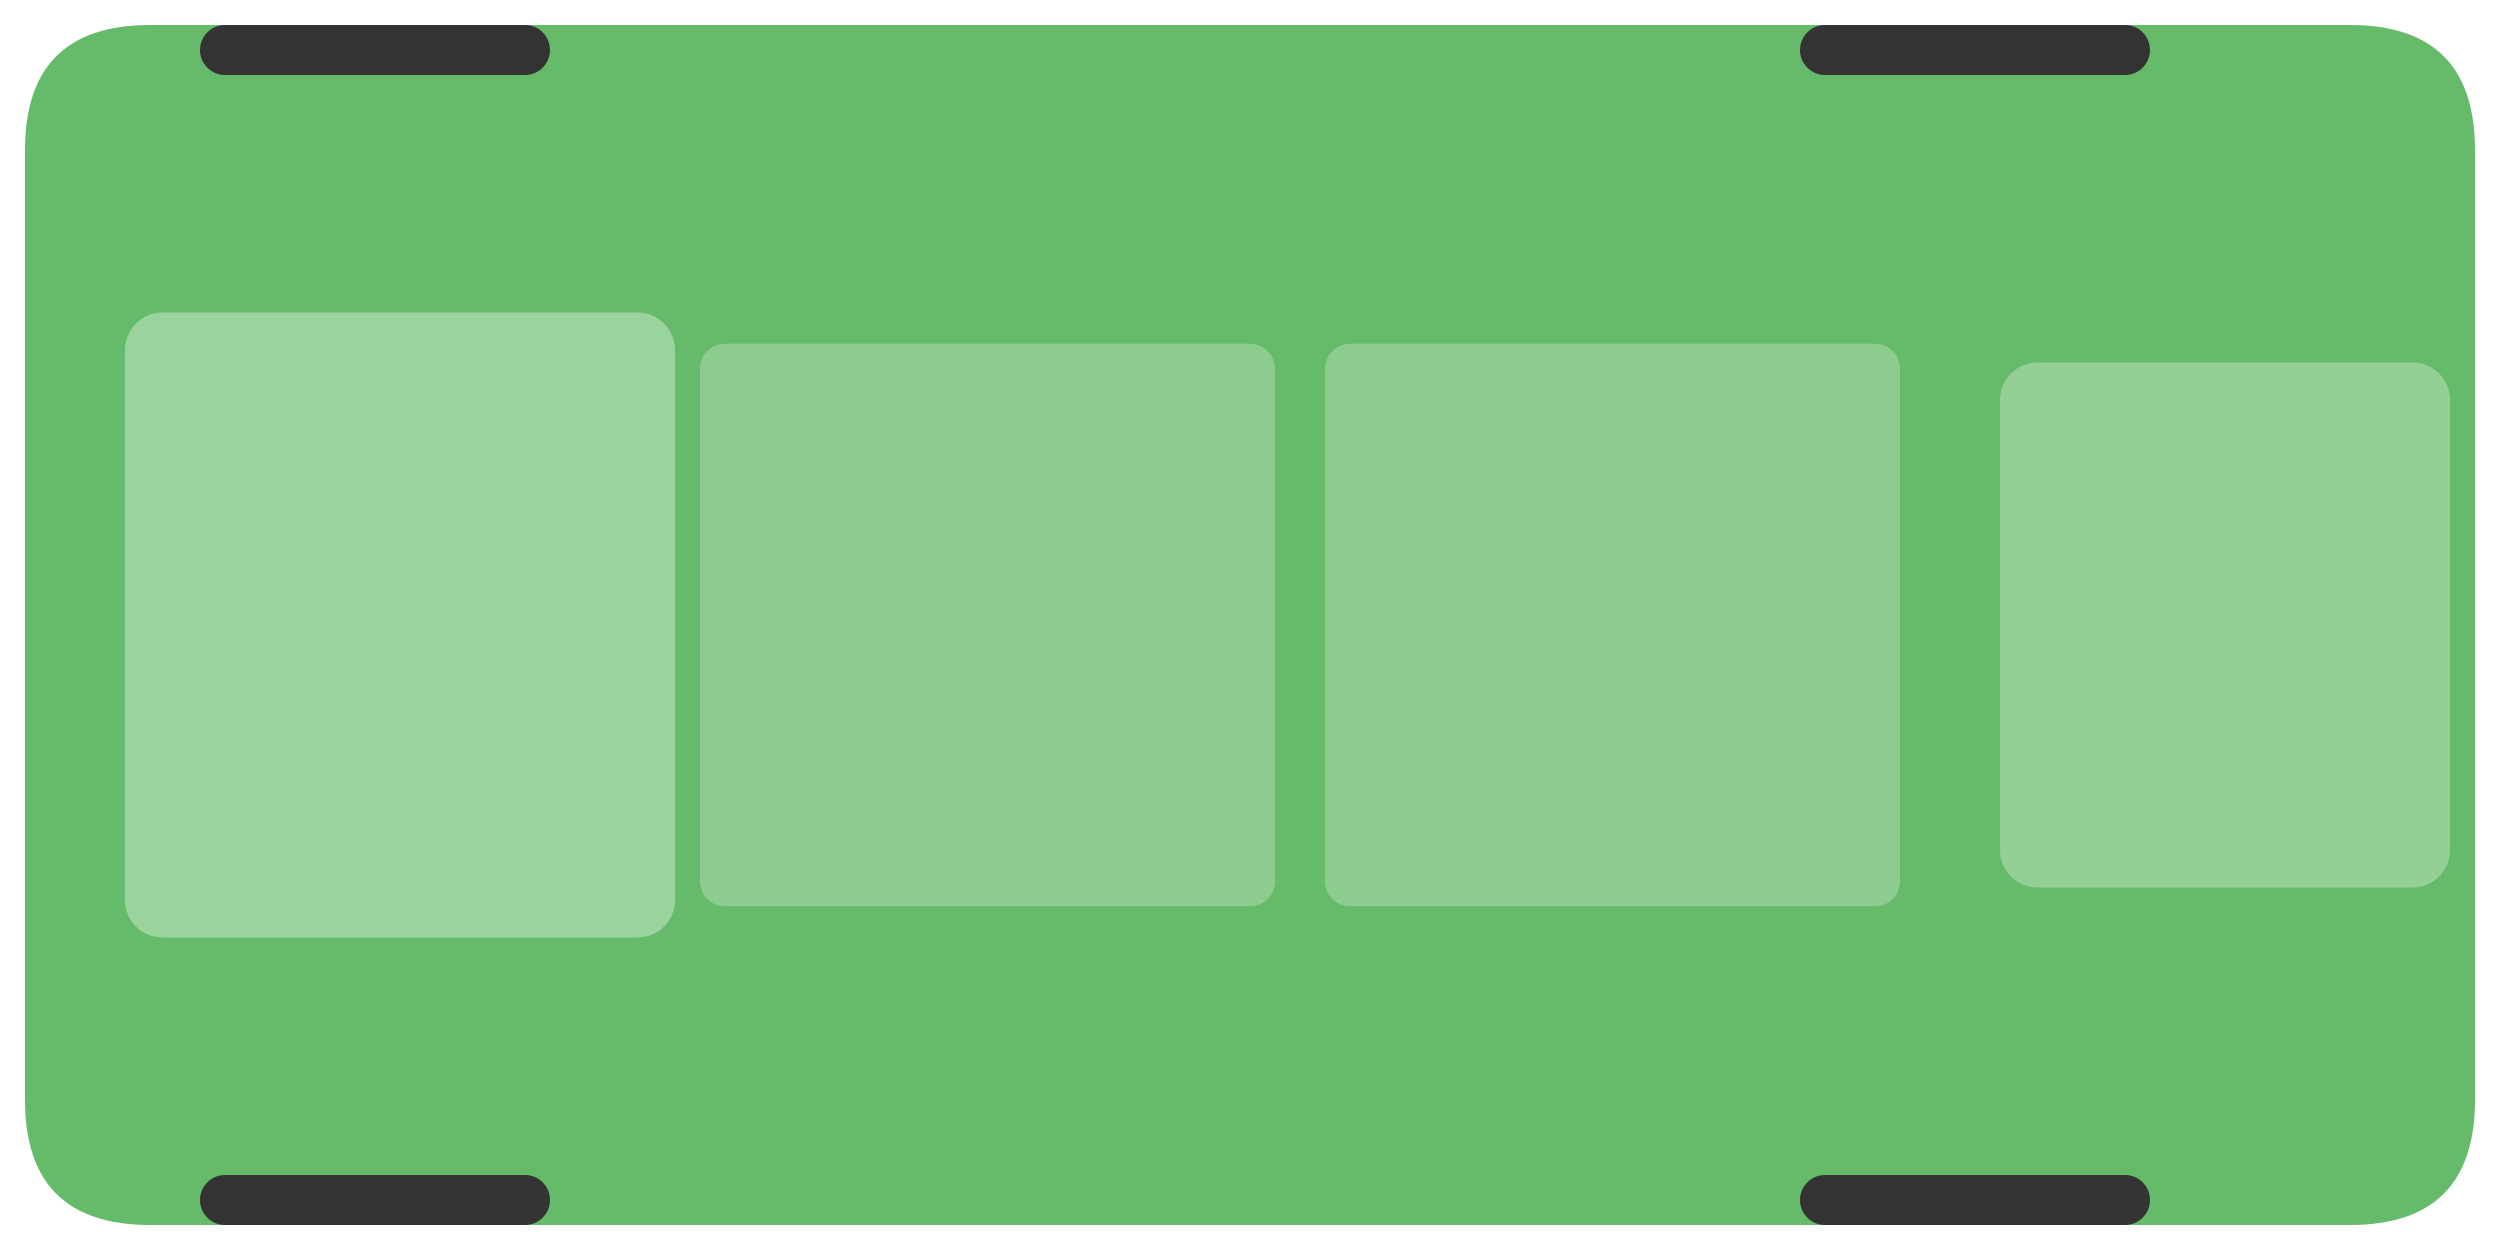
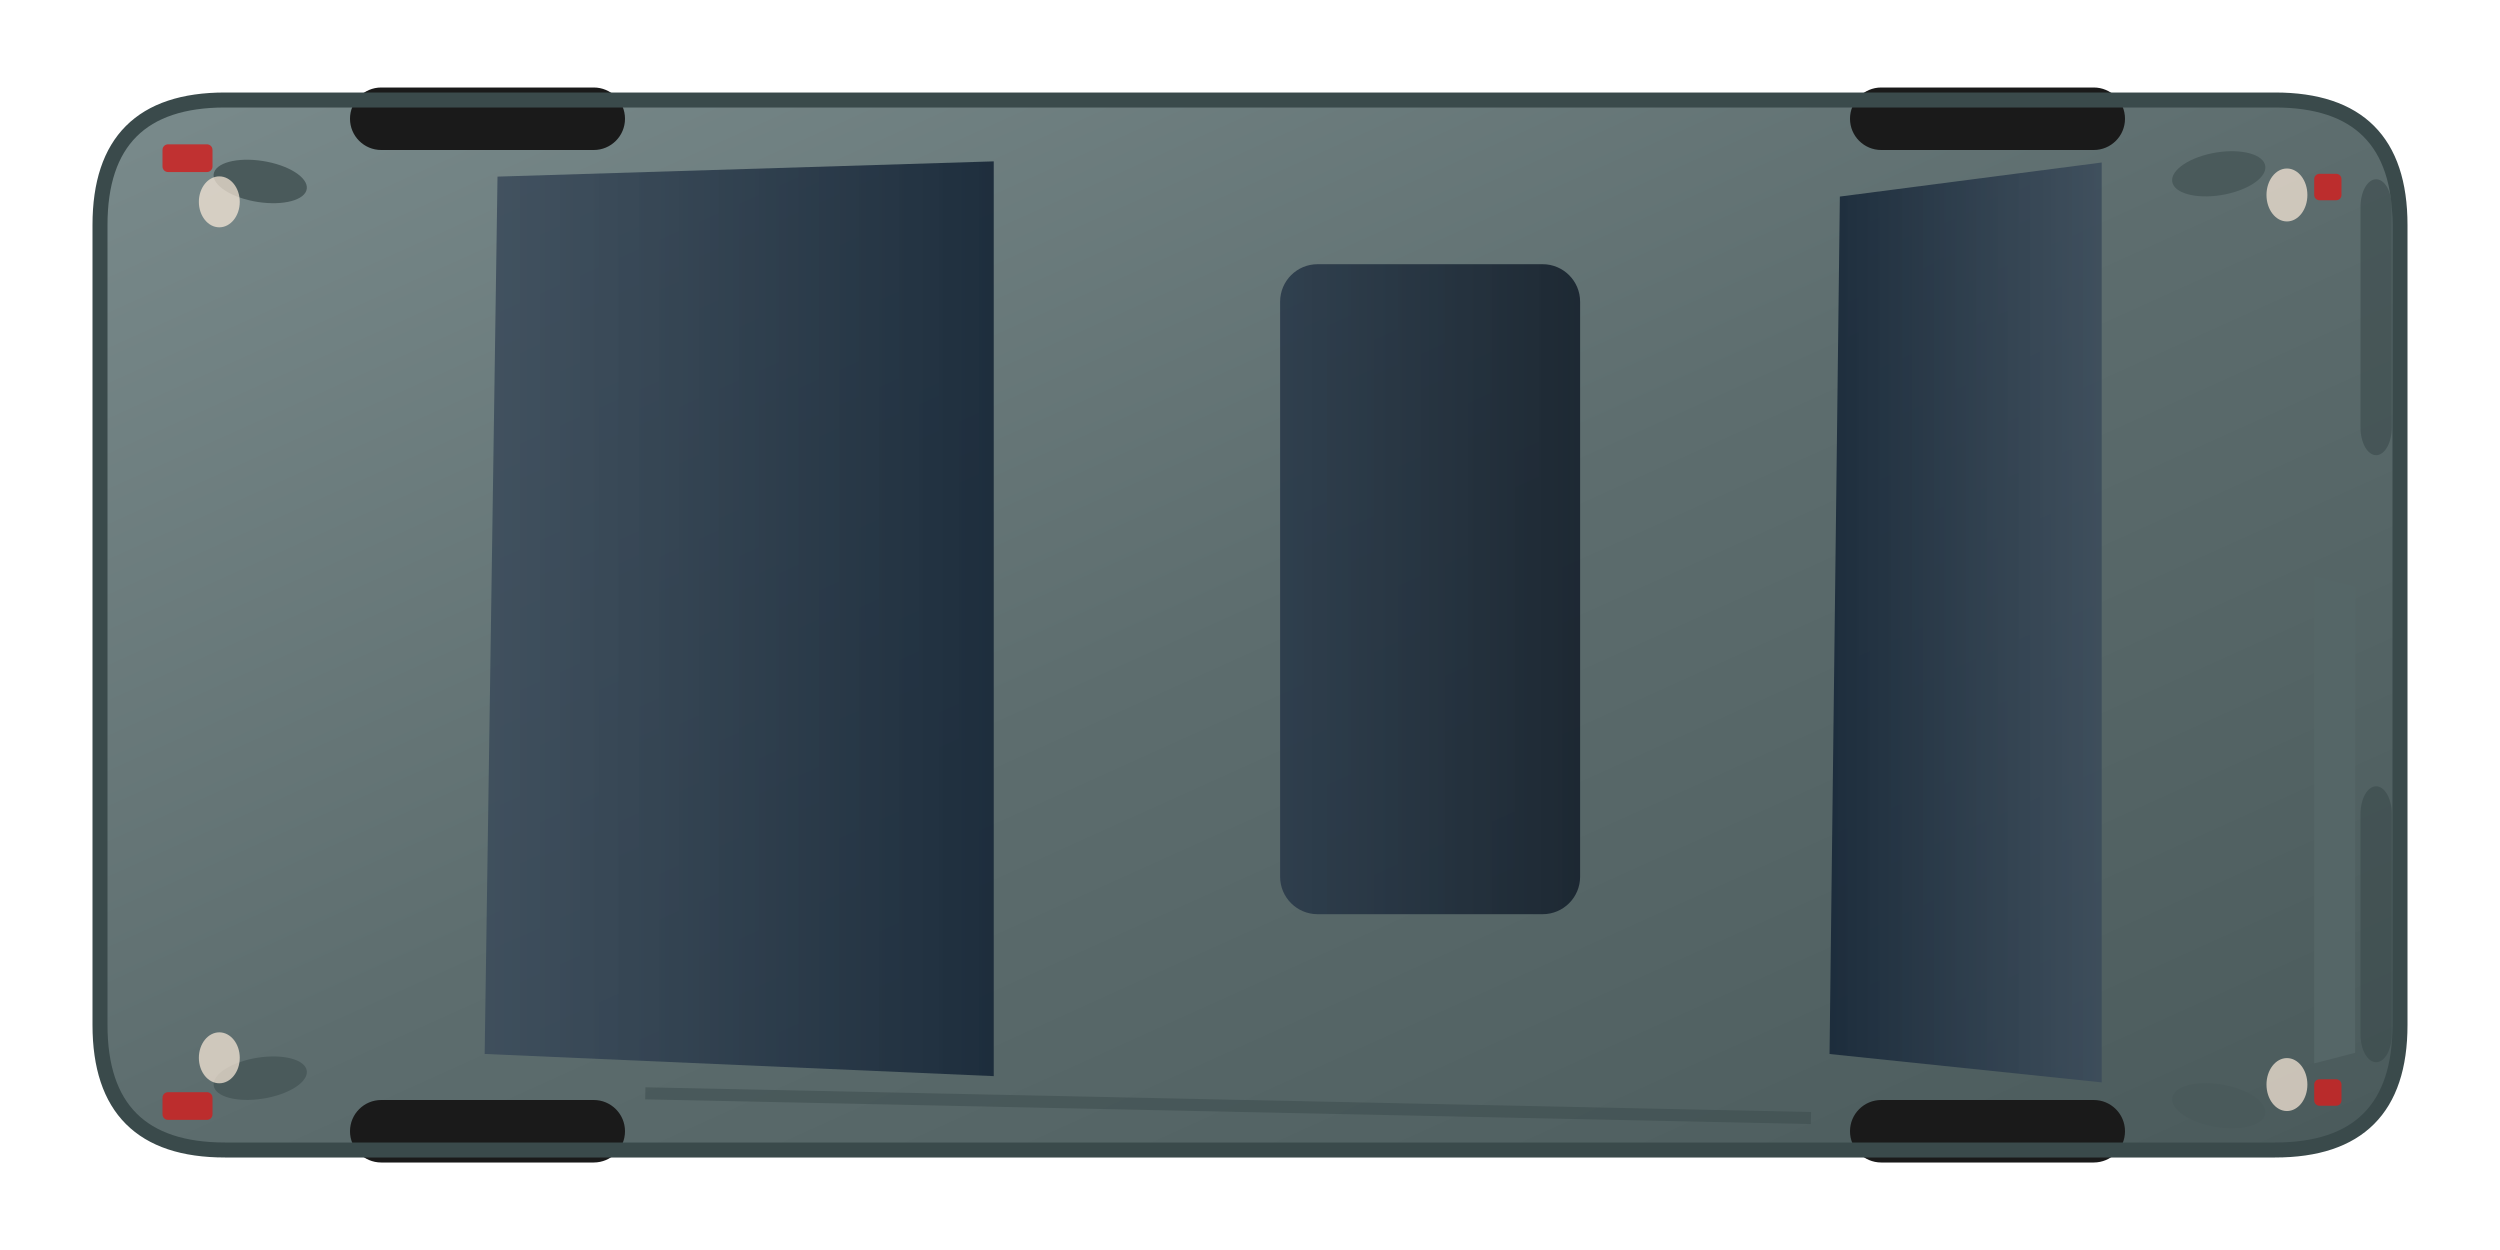
- <svg xmlns="http://www.w3.org/2000/svg" viewBox="0 0 200 100">
-   <path d="M 12,2 L 188,2 Q 198,2 198,12 L 198,88 Q 198,98 188,98 L 12,98 Q 2,98 2,88 L 2,12 Q 2,2 12,2 Z" fill="#66BB6A" />
-   <rect x="10" y="25.0" width="44.0" height="50.0" rx="3" fill="rgba(255,255,255,0.35)" />
-   <rect x="160.0" y="29.0" width="36.0" height="42.0" rx="3" fill="rgba(255,255,255,0.30)" />
-   <rect x="56" y="27.5" width="46.0" height="45.0" rx="2" fill="rgba(255,255,255,0.25)" />
-   <rect x="106.0" y="27.5" width="46.0" height="45.0" rx="2" fill="rgba(255,255,255,0.25)" />
-   <rect x="16.0" y="2" width="28" height="4" rx="2" fill="#333" />
-   <rect x="16.0" y="94" width="28" height="4" rx="2" fill="#333" />
-   <rect x="144.0" y="2" width="28" height="4" rx="2" fill="#333" />
-   <rect x="144.0" y="94" width="28" height="4" rx="2" fill="#333" />
+ <svg xmlns="http://www.w3.org/2000/svg" xmlns:xlink="http://www.w3.org/1999/xlink" viewBox="0 0 200 100" version="1.1" id="svg26">
+   <defs id="defs7">
+     <linearGradient id="bodyGrad" x1="0%" y1="0%" x2="100%" y2="100%">
+       <stop offset="0%" style="stop-color:#7A8B8C" id="stop1" />
+       <stop offset="50%" style="stop-color:#5D6D6E" id="stop2" />
+       <stop offset="100%" style="stop-color:#4A5A5B" id="stop3" />
+     </linearGradient>
+     <linearGradient id="glassGrad" x1="0%" y1="0%" x2="0%" y2="100%">
+       <stop offset="0%" style="stop-color:#3A4A5A;stop-opacity:0.85" id="stop4" />
+       <stop offset="100%" style="stop-color:#1A2A3A;stop-opacity:0.95" id="stop5" />
+     </linearGradient>
+     <linearGradient id="roofGrad" x1="27.175" y1="64.766" x2="27.175" y2="100.093" gradientTransform="matrix(1.47196,0,0,0.6793662,-113.1364,58.40908)" gradientUnits="userSpaceOnUse">
+       <stop offset="0%" style="stop-color:#2A3A4A;stop-opacity:0.9" id="stop6" />
+       <stop offset="100%" style="stop-color:#1A2530;stop-opacity:0.95" id="stop7" />
+     </linearGradient>
+     <linearGradient xlink:href="#glassGrad" id="linearGradient26" x1="9.859" y1="32.863" x2="9.859" y2="65.727" gradientTransform="matrix(0,-2.226852,1.239291,0,-1.954547,108.0455)" gradientUnits="userSpaceOnUse" />
+     <linearGradient xlink:href="#glassGrad" id="linearGradient27" x1="12.247" y1="166.565" x2="12.247" y2="195.959" gradientTransform="matrix(0,2.503614,-0.7407232,0,291.5152,-17.66288)" gradientUnits="userSpaceOnUse" />
+   </defs>
+   <path d="M 18,8 L 182,8 Q 192,8 192,18 L 192,82 Q 192,92 182,92 L 18,92 Q 8,92 8,82 L 8,18 Q 8,8 18,8 Z" fill="url(#bodyGrad)" id="path7" />
+   <path d="M 38.773,84.317 39.801,14.129 79.5,12.909 v 73.182 z" fill="url(#glassGrad)" id="path8" style="fill:url(#linearGradient26);stroke-width:1.661" />
+   <rect x="-73.136" y="102.409" width="52" height="24" rx="3" fill="url(#roofGrad)" id="rect8" style="fill:url(#roofGrad)" transform="rotate(-90)" />
+   <path d="m 168.136,13 v 73.591 l -21.773,-2.27 0.825,-68.596 z" fill="url(#glassGrad)" id="path9" style="fill:url(#linearGradient27);stroke-width:1.362" />
+   <path d="M 185.136,85.071 V 46.098 l 3.273,0.847 v 37.278 z" fill="#556667" id="path10" style="stroke-width:0.481" />
+   <line x1="51.623" y1="87.466" x2="144.877" y2="89.443" stroke="#3a4a4b" stroke-width="0.968" opacity="0.5" id="line11" />
+   <rect x="-84.977" y="188.841" width="22.074" height="2.5" rx="2.207" fill="#3a4a4b" opacity="0.6" id="rect11" transform="rotate(-90)" style="stroke-width:1.486" />
+   <rect x="-36.415" y="188.841" width="22.074" height="2.5" rx="2.207" fill="#3a4a4b" opacity="0.6" id="rect12" transform="rotate(-90)" style="stroke-width:1.486" />
+   <ellipse cx="-89.626" cy="-9.62" rx="1.673" ry="3.761" fill="#4a5a5b" transform="matrix(-0.3375287,-0.9413153,0.9805373,-0.1963331,0,0)" id="ellipse12" style="stroke-width:0.474" />
+   <ellipse cx="-10.258" cy="24.762" rx="1.673" ry="3.761" fill="#4a5a5b" transform="matrix(0.3375287,-0.9413153,0.9805373,0.1963331,0,0)" id="ellipse13" style="stroke-width:0.474" />
+   <ellipse cx="-50.852" cy="198.243" rx="1.731" ry="3.767" fill="#4a5a5b" transform="matrix(0.3261522,-0.9453172,0.9790269,0.2037308,0,0)" id="ellipse14" style="stroke-width:0.483" />
+   <ellipse cx="-50.179" cy="164.586" rx="1.731" ry="3.767" fill="#4a5a5b" transform="matrix(-0.3261522,-0.9453172,0.9790269,-0.2037308,0,0)" id="ellipse15" style="stroke-width:0.483" />
+   <ellipse cx="-84.625" cy="17.545" rx="2.038" ry="1.636" fill="#ffeedd" opacity="0.7" id="ellipse16" transform="rotate(-90)" style="stroke-width:0.472" />
+   <ellipse cx="-16.148" cy="17.545" rx="2.038" ry="1.636" fill="#ffeedd" opacity="0.7" id="ellipse17" transform="rotate(-90)" style="stroke-width:0.472" />
+   <ellipse cx="-86.765" cy="182.955" rx="2.118" ry="1.636" fill="#ffeedd" opacity="0.7" id="ellipse18" transform="rotate(-90)" style="stroke-width:0.481" />
+   <ellipse cx="-15.598" cy="182.955" rx="2.118" ry="1.636" fill="#ffeedd" opacity="0.7" id="ellipse19" transform="rotate(-90)" style="stroke-width:0.481" />
+   <rect x="-88.46" y="185.136" width="2.118" height="2.182" rx="0.424" fill="#cc2222" opacity="0.85" id="rect19" transform="rotate(-90)" style="stroke-width:0.481" />
+   <rect x="-16.022" y="185.136" width="2.118" height="2.182" rx="0.424" fill="#cc2222" opacity="0.85" id="rect20" transform="rotate(-90)" style="stroke-width:0.481" />
+   <rect x="-89.591" y="13" width="2.217" height="4" rx="0.443" fill="#cc2222" opacity="0.85" id="rect21" transform="rotate(-90)" style="stroke-width:0.666" />
+   <rect x="-13.763" y="13" width="2.217" height="4" rx="0.443" fill="#cc2222" opacity="0.85" id="rect22" transform="rotate(-90)" style="stroke-width:0.666" />
+   <rect x="148" y="7" width="22" height="5" rx="2.5" fill="#1A1A1A" id="rect23" />
+   <rect x="148" y="88" width="22" height="5" rx="2.5" fill="#1A1A1A" id="rect24" />
+   <rect x="28" y="7" width="22" height="5" rx="2.5" fill="#1A1A1A" id="rect25" />
+   <rect x="28" y="88" width="22" height="5" rx="2.5" fill="#1A1A1A" id="rect26" />
+   <path d="M 18,8 L 182,8 Q 192,8 192,18 L 192,82 Q 192,92 182,92 L 18,92 Q 8,92 8,82 L 8,18 Q 8,8 18,8 Z" fill="none" stroke="#3A4A4B" stroke-width="1.2" id="path26" />
</svg>
